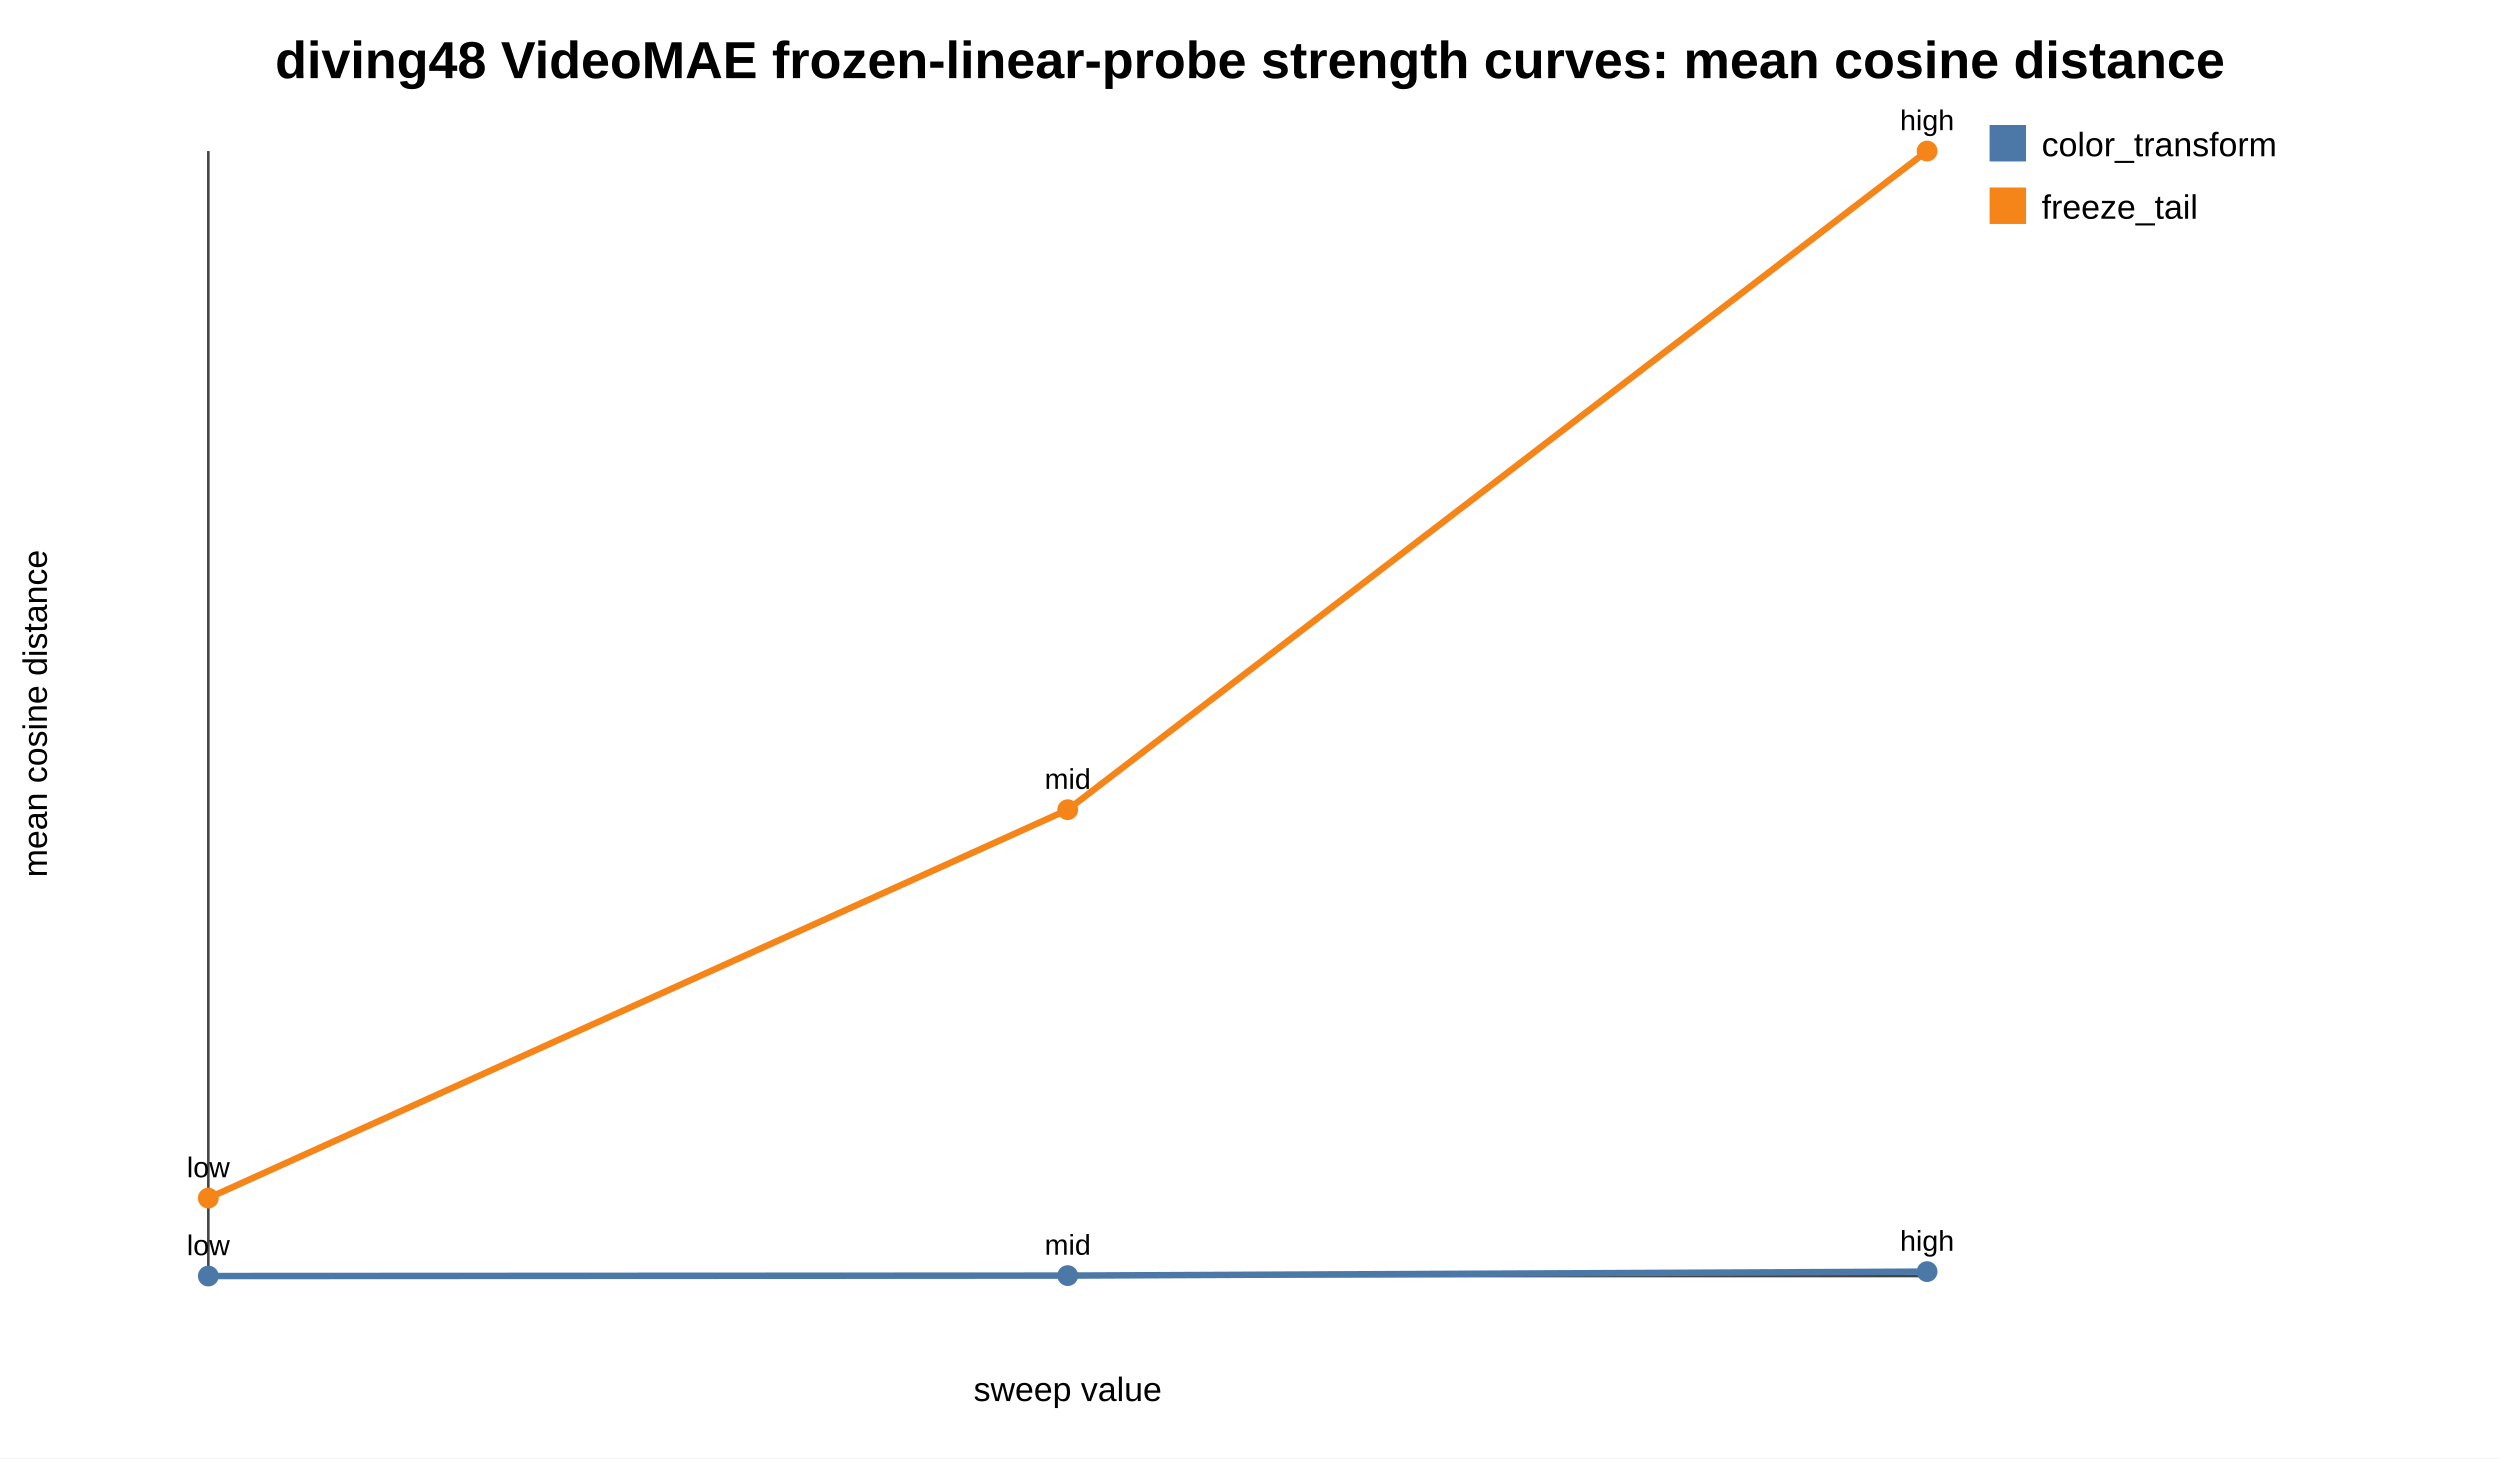
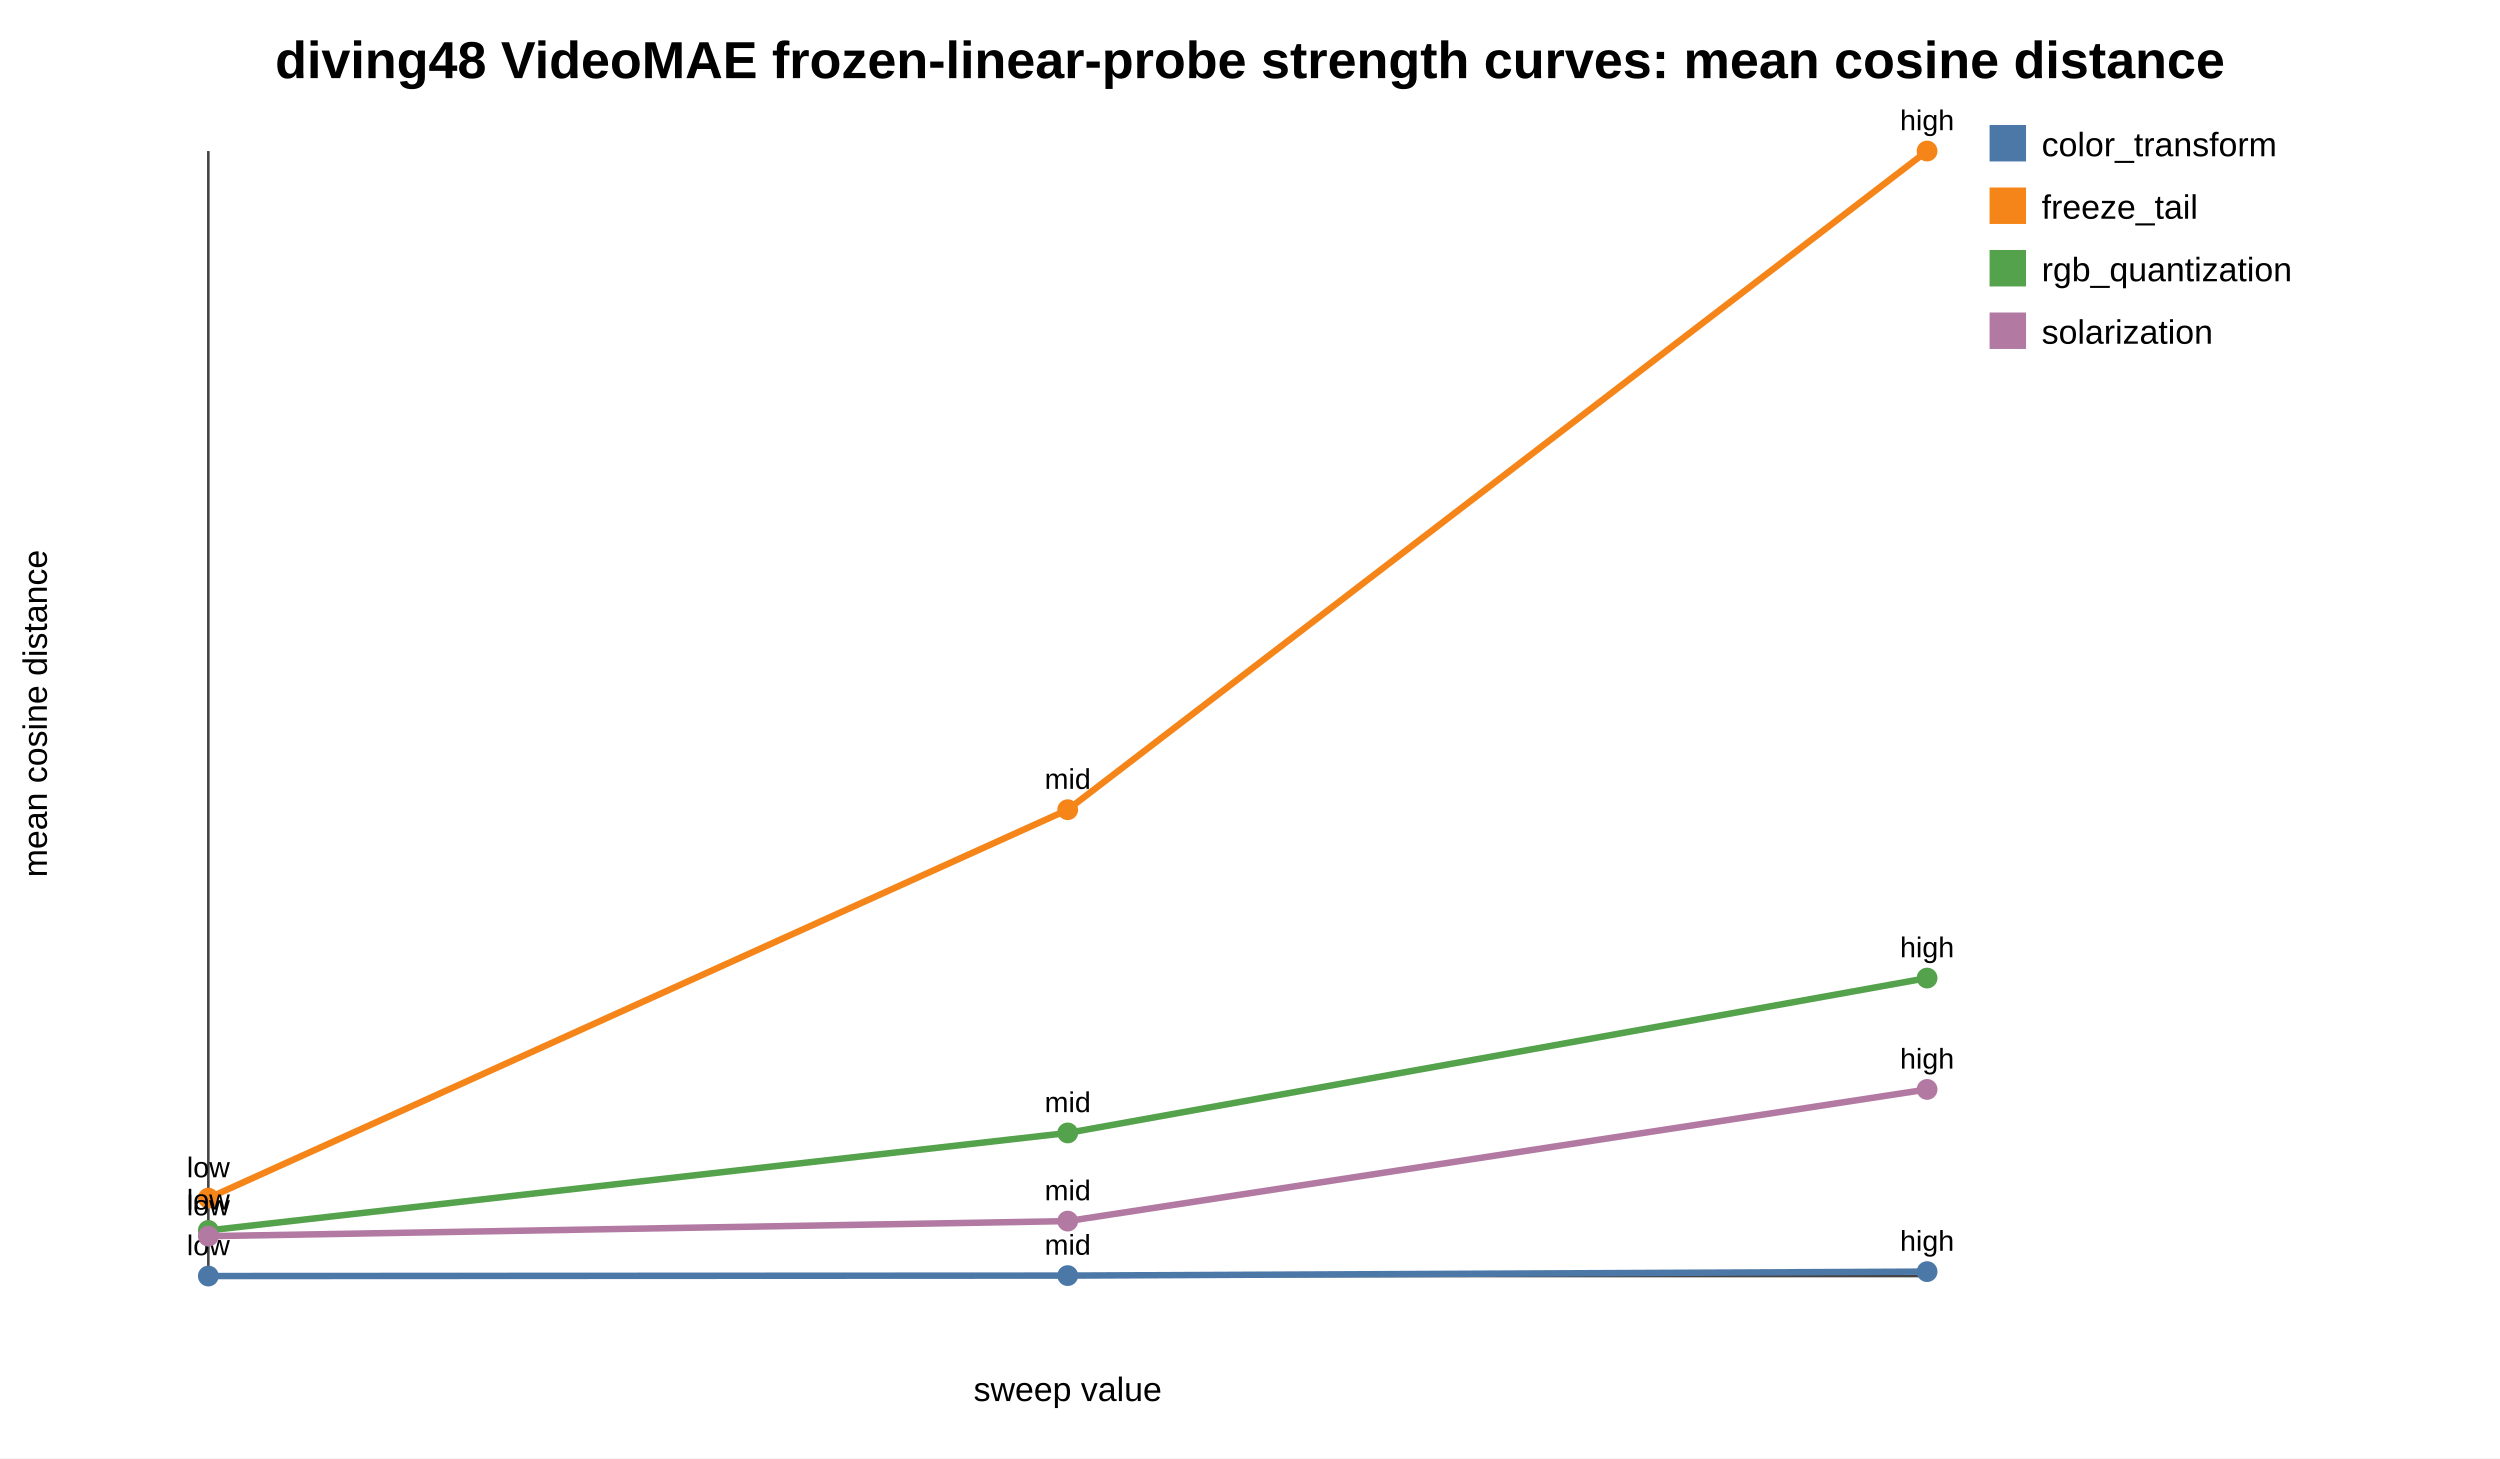
<svg xmlns="http://www.w3.org/2000/svg" width="960" height="560" viewBox="0 0 960 560">
  <rect width="100%" height="100%" fill="white" />
  <text x="480.00" y="30.00" text-anchor="middle" font-family="Arial, sans-serif" font-size="20" font-weight="700">diving48 VideoMAE frozen-linear-probe strength curves: mean cosine distance</text>
  <line x1="80" y1="490" x2="740" y2="490" stroke="#444" stroke-width="1" />
  <line x1="80" y1="58" x2="80" y2="490" stroke="#444" stroke-width="1" />
  <polyline points="80.00,490.00 410.00,489.83 740.00,488.30" fill="none" stroke="#4c78a8" stroke-width="2.5" />
  <circle cx="80.00" cy="490.00" r="4" fill="#4c78a8" />
  <text x="80.00" y="482.00" text-anchor="middle" font-family="Arial, sans-serif" font-size="11" font-weight="400">low</text>
  <circle cx="410.00" cy="489.83" r="4" fill="#4c78a8" />
  <text x="410.00" y="481.83" text-anchor="middle" font-family="Arial, sans-serif" font-size="11" font-weight="400">mid</text>
  <circle cx="740.00" cy="488.30" r="4" fill="#4c78a8" />
  <text x="740.00" y="480.30" text-anchor="middle" font-family="Arial, sans-serif" font-size="11" font-weight="400">high</text>
  <rect x="764" y="48" width="14" height="14" fill="#4c78a8" />
  <text x="784.00" y="60.00" text-anchor="start" font-family="Arial, sans-serif" font-size="13" font-weight="400">color_transform</text>
  <polyline points="80.00,460.07 410.00,310.93 740.00,58.00" fill="none" stroke="#f58518" stroke-width="2.5" />
  <circle cx="80.00" cy="460.07" r="4" fill="#f58518" />
  <text x="80.00" y="452.07" text-anchor="middle" font-family="Arial, sans-serif" font-size="11" font-weight="400">low</text>
  <circle cx="410.00" cy="310.93" r="4" fill="#f58518" />
  <text x="410.00" y="302.93" text-anchor="middle" font-family="Arial, sans-serif" font-size="11" font-weight="400">mid</text>
  <circle cx="740.00" cy="58.00" r="4" fill="#f58518" />
  <text x="740.00" y="50.00" text-anchor="middle" font-family="Arial, sans-serif" font-size="11" font-weight="400">high</text>
  <rect x="764" y="72" width="14" height="14" fill="#f58518" />
  <text x="784.00" y="84.00" text-anchor="start" font-family="Arial, sans-serif" font-size="13" font-weight="400">freeze_tail</text>
+   <polyline points="80.00,472.48 410.00,435.05 740.00,375.58" fill="none" stroke="#54a24b" stroke-width="2.5" />
+   <circle cx="80.00" cy="472.48" r="4" fill="#54a24b" />
+   <text x="80.00" y="464.48" text-anchor="middle" font-family="Arial, sans-serif" font-size="11" font-weight="400">low</text>
+   <circle cx="410.00" cy="435.05" r="4" fill="#54a24b" />
+   <text x="410.00" y="427.05" text-anchor="middle" font-family="Arial, sans-serif" font-size="11" font-weight="400">mid</text>
+   <circle cx="740.00" cy="375.58" r="4" fill="#54a24b" />
+   <text x="740.00" y="367.58" text-anchor="middle" font-family="Arial, sans-serif" font-size="11" font-weight="400">high</text>
+   <rect x="764" y="96" width="14" height="14" fill="#54a24b" />
+   <text x="784.00" y="108.00" text-anchor="start" font-family="Arial, sans-serif" font-size="13" font-weight="400">rgb_quantization</text>
+   <polyline points="80.00,474.69 410.00,468.90 740.00,418.34" fill="none" stroke="#b279a2" stroke-width="2.5" />
+   <circle cx="80.00" cy="474.69" r="4" fill="#b279a2" />
+   <text x="80.00" y="466.69" text-anchor="middle" font-family="Arial, sans-serif" font-size="11" font-weight="400">low</text>
+   <circle cx="410.00" cy="468.90" r="4" fill="#b279a2" />
+   <text x="410.00" y="460.90" text-anchor="middle" font-family="Arial, sans-serif" font-size="11" font-weight="400">mid</text>
+   <circle cx="740.00" cy="418.34" r="4" fill="#b279a2" />
+   <text x="740.00" y="410.34" text-anchor="middle" font-family="Arial, sans-serif" font-size="11" font-weight="400">high</text>
+   <rect x="764" y="120" width="14" height="14" fill="#b279a2" />
+   <text x="784.00" y="132.00" text-anchor="start" font-family="Arial, sans-serif" font-size="13" font-weight="400">solarization</text>
  <text x="410.00" y="538.00" text-anchor="middle" font-family="Arial, sans-serif" font-size="13" font-weight="400">sweep value</text>
  <text x="18.00" y="274.00" text-anchor="middle" font-family="Arial, sans-serif" font-size="13" font-weight="400" transform="rotate(-90 18.00 274.00)">mean cosine distance</text>
</svg>
